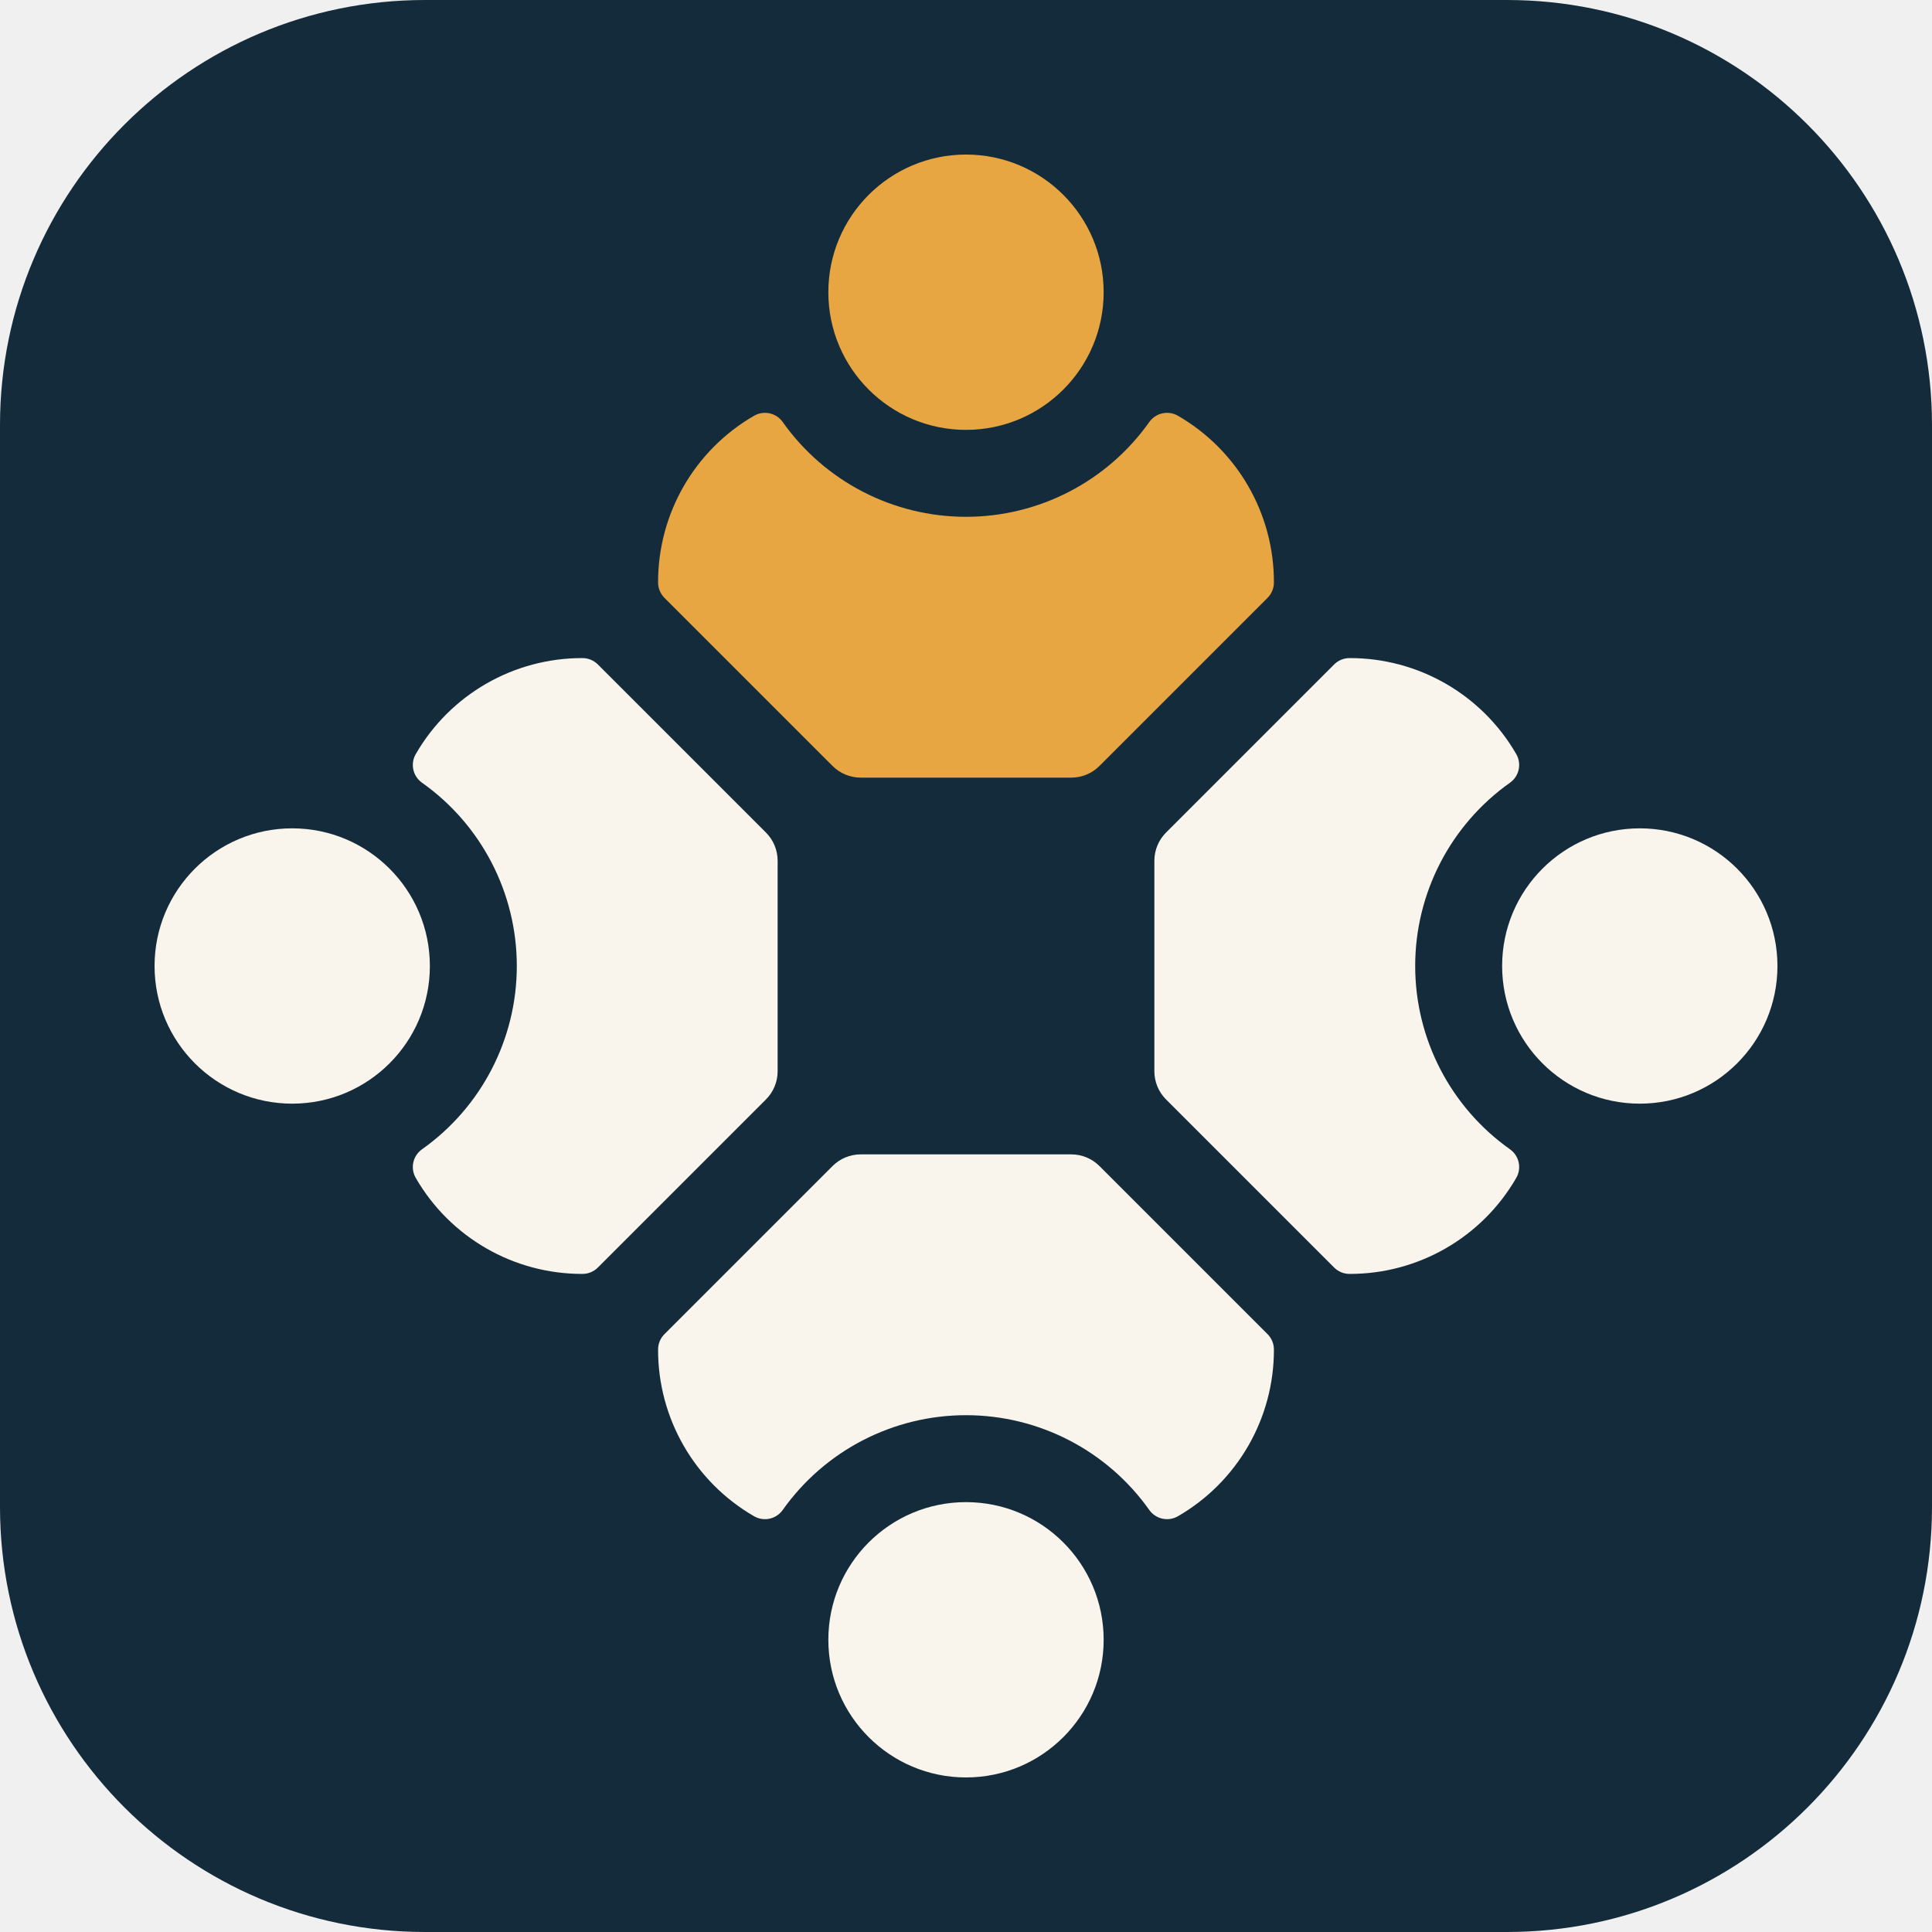
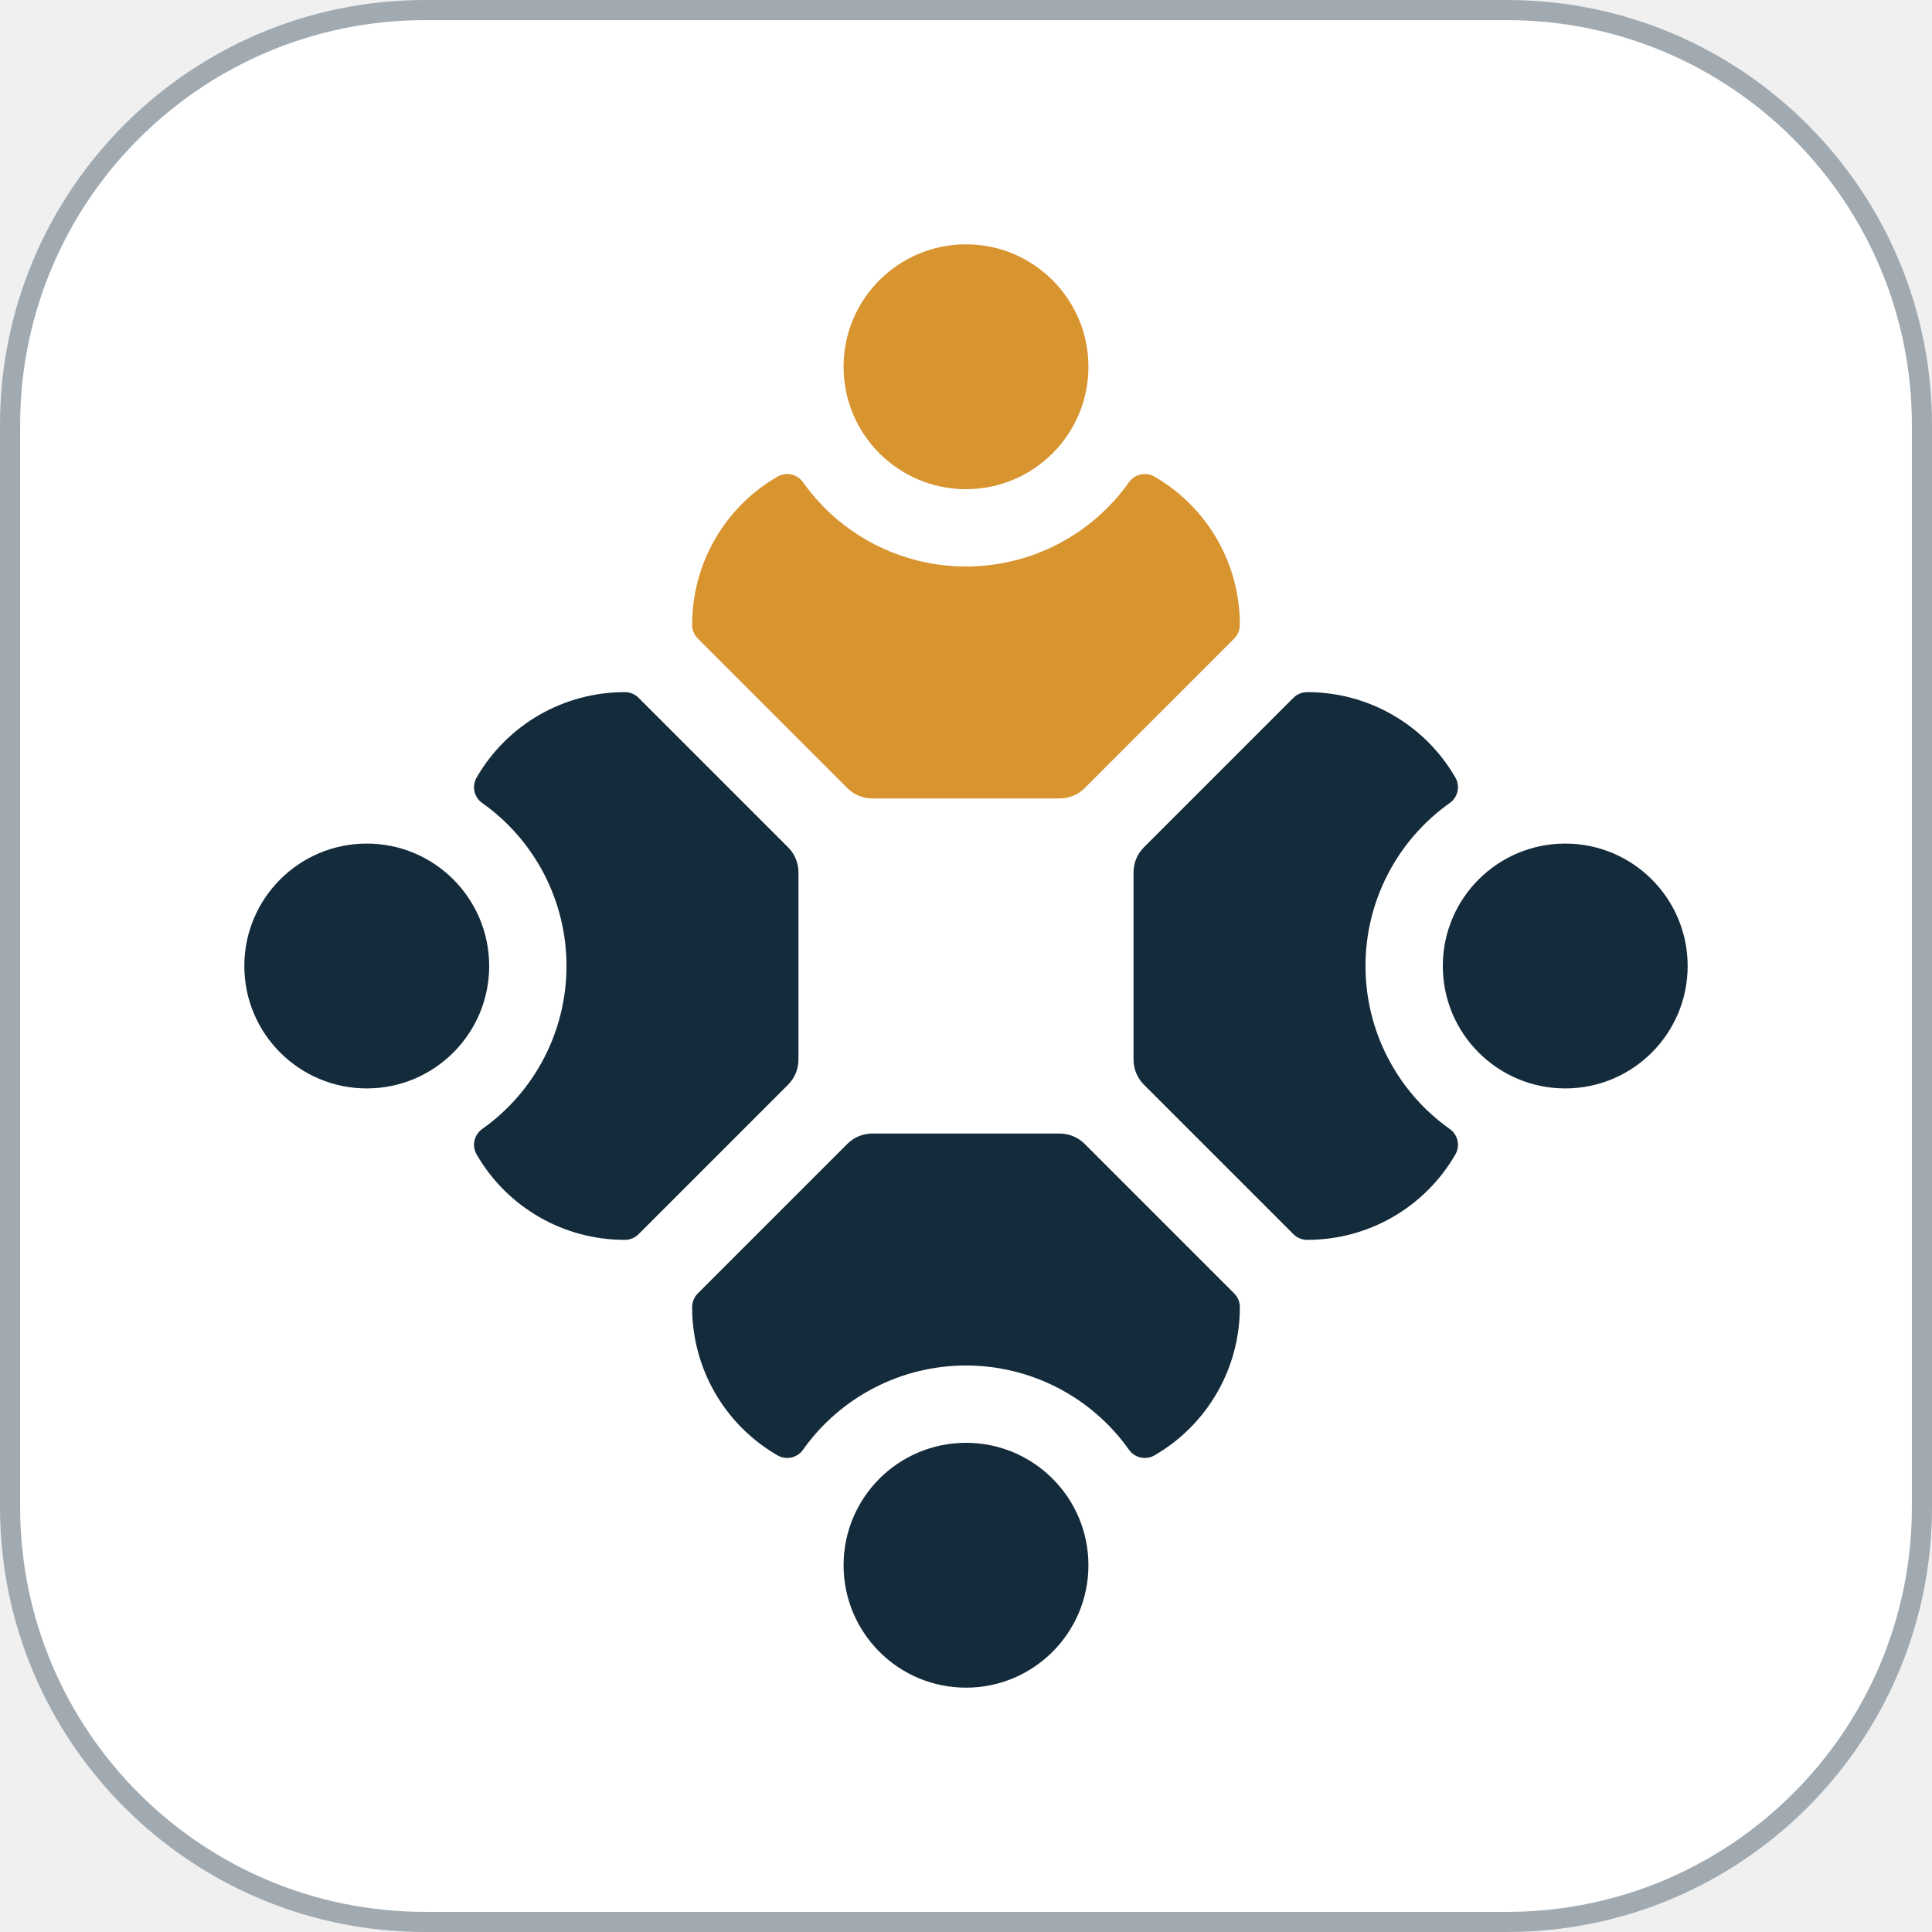
- <svg xmlns="http://www.w3.org/2000/svg" width="1024" height="1024" viewBox="0 0 1024.00 1024.00" role="img" aria-label="Board Game Verse">
-   <rect width="1024" height="1024" rx="225.3" fill="#142B3B" />
-   <g transform="translate(81.92 81.92) scale(0.96) translate(-64 -64)">
-     <g transform="rotate(0 512 512)" fill="#E8A642">
+ <svg xmlns="http://www.w3.org/2000/svg" width="1024" height="1024" viewBox="0 0 1024 1024" role="img" aria-label="Board Game Verse">
+   <rect width="1024" height="1024" rx="225.3" fill="#A1AAB1" />
+   <rect x="10.67" y="10.67" width="1002.67" height="1002.67" rx="214.63" fill="#FFFFFF" />
+   <g transform="translate(129.50 129.50) scale(0.85379) translate(-64 -64)">
+     <g transform="rotate(0 512 512)" fill="#D8942F">
      <path d="M512.00,408.00 L570.12,408.00 A22,22 0 0 0 585.67,401.56 L678.48,308.75 A12,12 0 0 0 682.00,300.29 A106,106 0 0 0 628.99,208.20 A12,12 0 0 0 613.20,211.66 A124,124 0 0 1 512.00,264.00 A124,124 0 0 1 410.80,211.66 A12,12 0 0 0 395.01,208.20 A106,106 0 0 0 342.00,300.29 A12,12 0 0 0 345.52,308.75 L438.33,401.56 A22,22 0 0 0 453.88,408.00 Z" />
      <circle cx="512" cy="140" r="76" />
    </g>
-     <g transform="rotate(90 512 512)" fill="#FAF5EC">
+     <g transform="rotate(90 512 512)" fill="#142B3B">
      <path d="M512.00,408.00 L570.12,408.00 A22,22 0 0 0 585.67,401.56 L678.48,308.75 A12,12 0 0 0 682.00,300.29 A106,106 0 0 0 628.99,208.20 A12,12 0 0 0 613.20,211.66 A124,124 0 0 1 512.00,264.00 A124,124 0 0 1 410.80,211.66 A12,12 0 0 0 395.01,208.20 A106,106 0 0 0 342.00,300.29 A12,12 0 0 0 345.52,308.75 L438.33,401.56 A22,22 0 0 0 453.88,408.00 Z" />
      <circle cx="512" cy="140" r="76" />
    </g>
-     <g transform="rotate(180 512 512)" fill="#FAF5EC">
+     <g transform="rotate(180 512 512)" fill="#142B3B">
      <path d="M512.00,408.00 L570.12,408.00 A22,22 0 0 0 585.67,401.56 L678.48,308.75 A12,12 0 0 0 682.00,300.29 A106,106 0 0 0 628.99,208.20 A12,12 0 0 0 613.20,211.66 A124,124 0 0 1 512.00,264.00 A124,124 0 0 1 410.80,211.66 A12,12 0 0 0 395.01,208.20 A106,106 0 0 0 342.00,300.29 A12,12 0 0 0 345.52,308.75 L438.33,401.56 A22,22 0 0 0 453.88,408.00 Z" />
      <circle cx="512" cy="140" r="76" />
    </g>
-     <g transform="rotate(270 512 512)" fill="#FAF5EC">
+     <g transform="rotate(270 512 512)" fill="#142B3B">
      <path d="M512.00,408.00 L570.12,408.00 A22,22 0 0 0 585.67,401.56 L678.48,308.75 A12,12 0 0 0 682.00,300.29 A106,106 0 0 0 628.99,208.20 A12,12 0 0 0 613.20,211.66 A124,124 0 0 1 512.00,264.00 A124,124 0 0 1 410.80,211.66 A12,12 0 0 0 395.01,208.20 A106,106 0 0 0 342.00,300.29 A12,12 0 0 0 345.52,308.75 L438.33,401.56 A22,22 0 0 0 453.88,408.00 Z" />
      <circle cx="512" cy="140" r="76" />
    </g>
  </g>
</svg>
